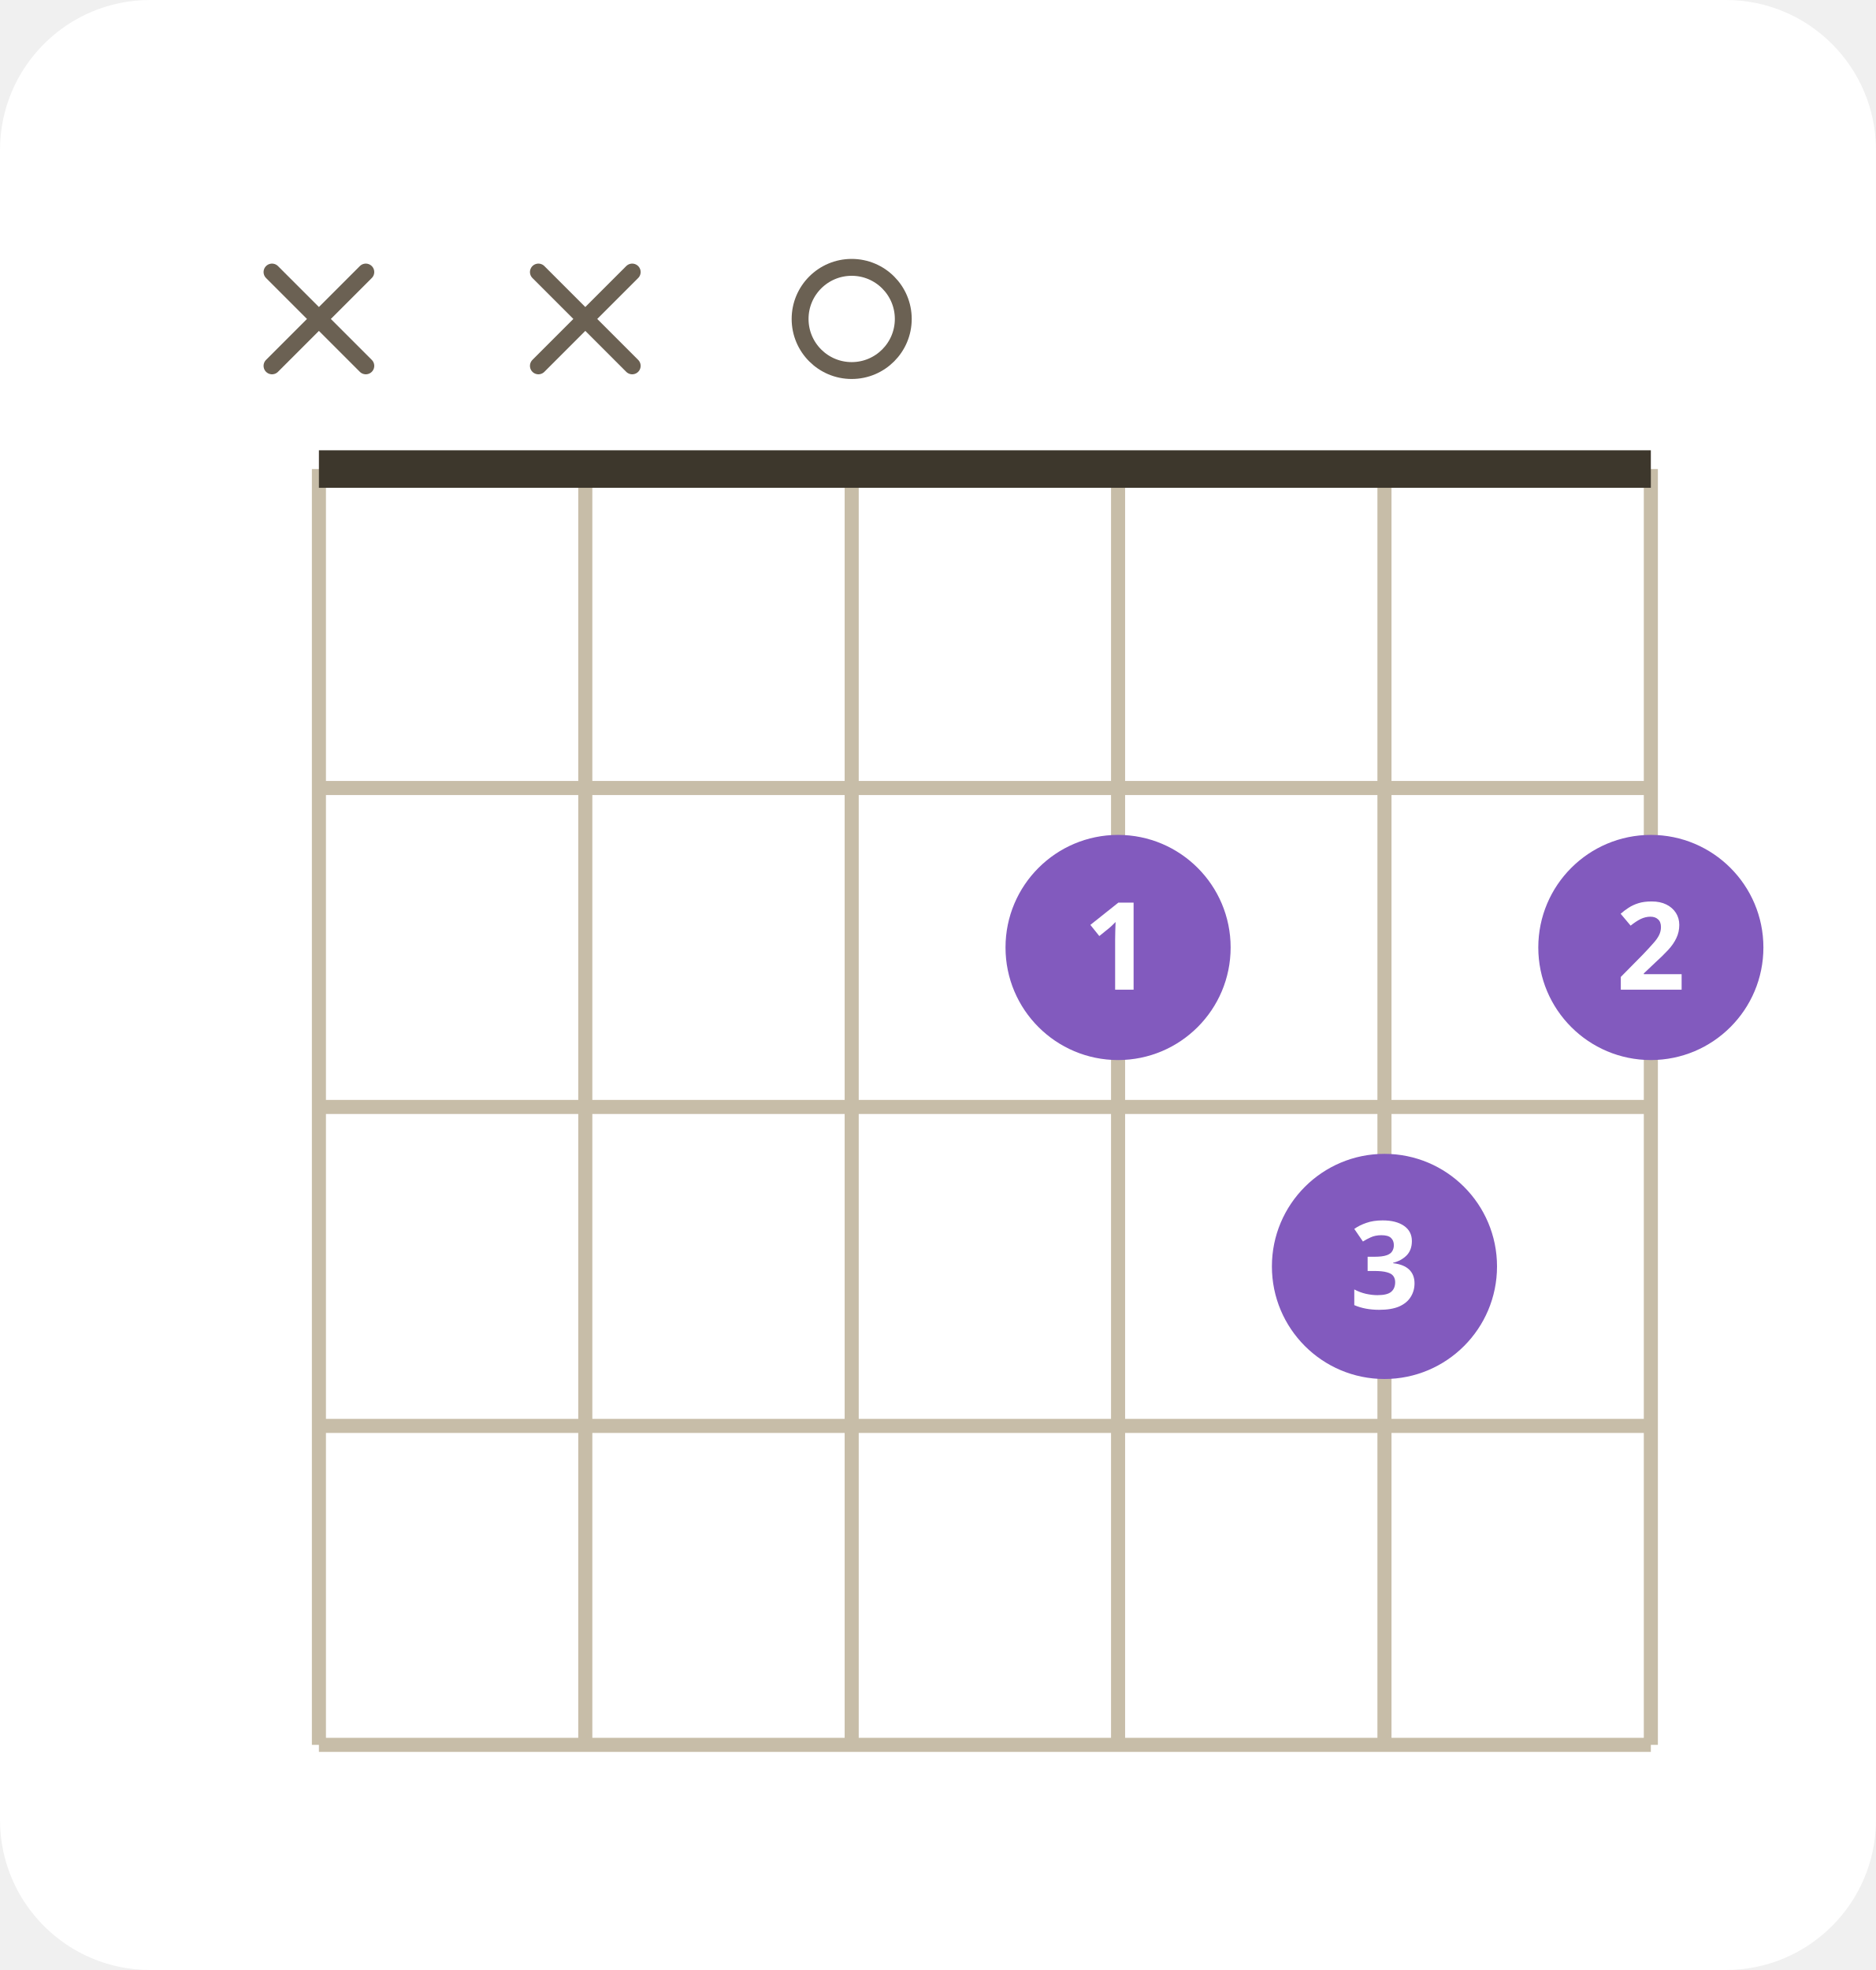
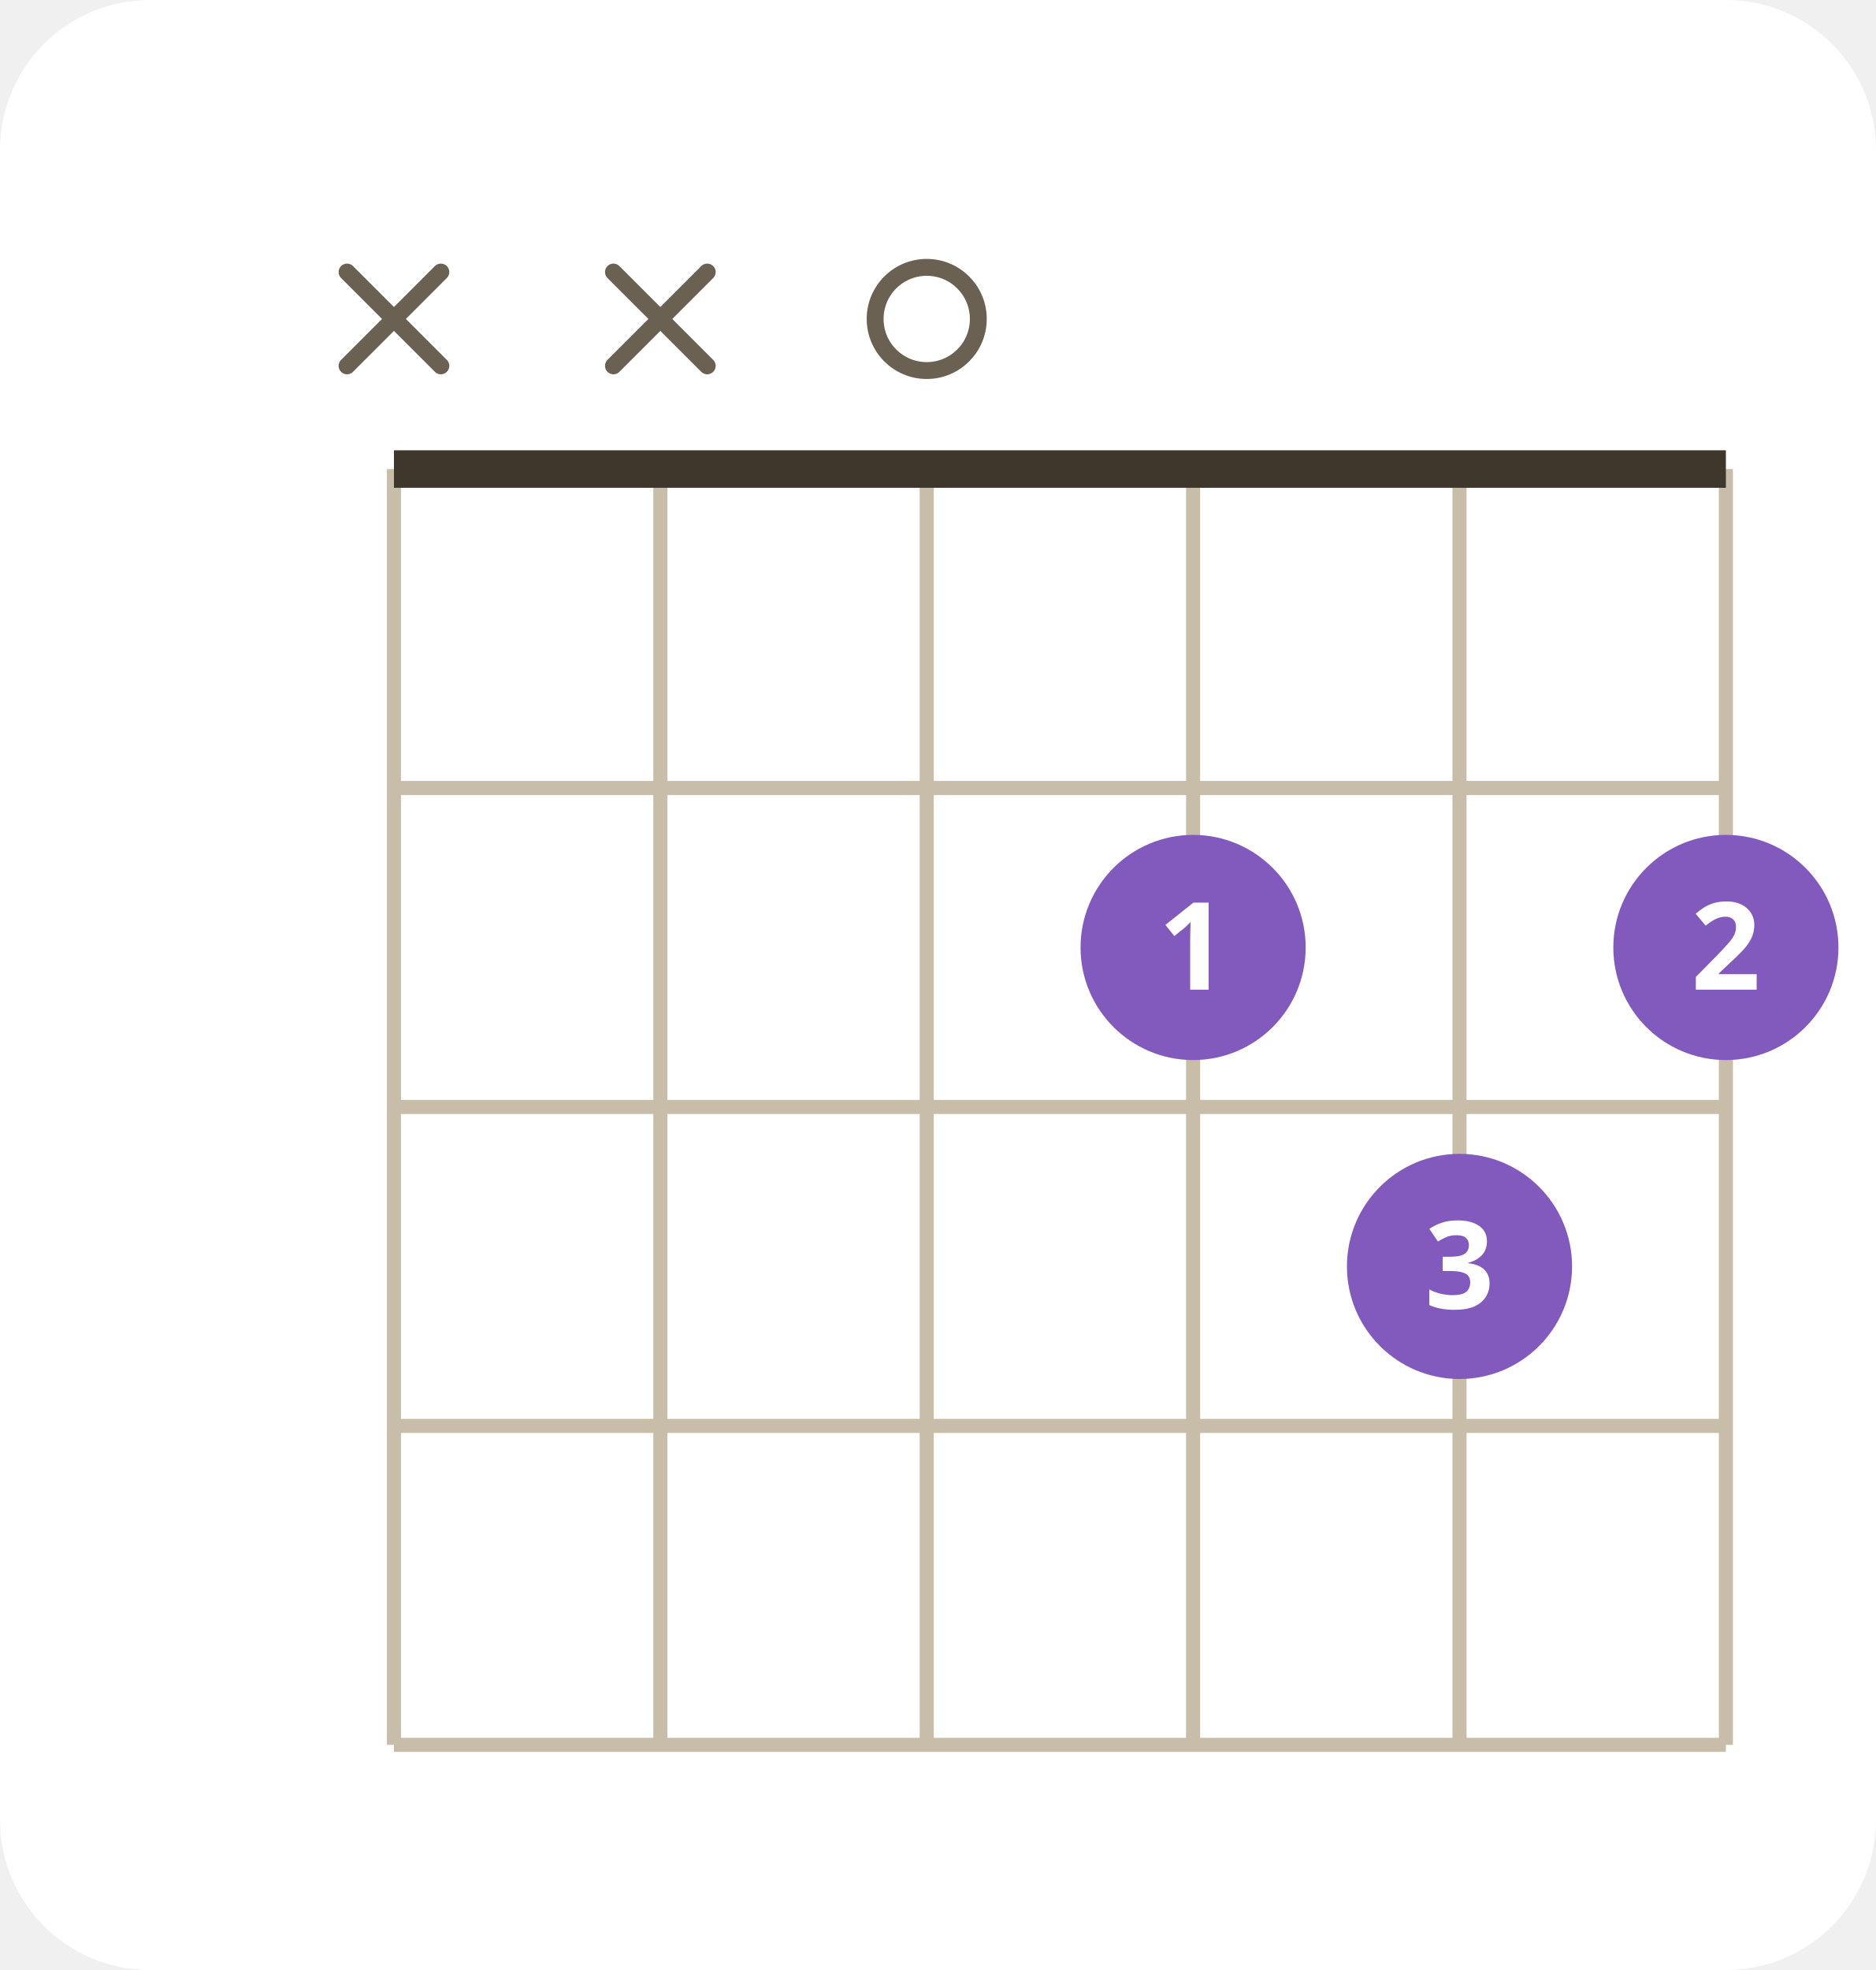
<svg xmlns="http://www.w3.org/2000/svg" viewBox="0 0 200 210" width="200" height="210" role="img" aria-label="D major chord diagram">
  <rect x="0" y="0" width="200" height="210" rx="16" fill="#ffffff" />
-   <line x1="34" y1="50" x2="34" y2="186" stroke="#c7bda8" stroke-width="1.5" />
-   <line x1="62.4" y1="50" x2="62.4" y2="186" stroke="#c7bda8" stroke-width="1.5" />
-   <line x1="90.8" y1="50" x2="90.8" y2="186" stroke="#c7bda8" stroke-width="1.5" />
-   <line x1="119.2" y1="50" x2="119.2" y2="186" stroke="#c7bda8" stroke-width="1.5" />
-   <line x1="147.6" y1="50" x2="147.6" y2="186" stroke="#c7bda8" stroke-width="1.5" />
-   <line x1="176" y1="50" x2="176" y2="186" stroke="#c7bda8" stroke-width="1.5" />
-   <line x1="34" y1="50" x2="176" y2="50" stroke="#3d372c" stroke-width="4" />
-   <line x1="34" y1="84" x2="176" y2="84" stroke="#c7bda8" stroke-width="1.5" />
-   <line x1="34" y1="118" x2="176" y2="118" stroke="#c7bda8" stroke-width="1.5" />
-   <line x1="34" y1="152" x2="176" y2="152" stroke="#c7bda8" stroke-width="1.5" />
-   <line x1="34" y1="186" x2="176" y2="186" stroke="#c7bda8" stroke-width="1.5" />
-   <path d="M29 29 L39 39 M39 29 L29 39" stroke="#6b6153" stroke-width="1.8" stroke-linecap="round" />
-   <path d="M57.4 29 L67.4 39 M67.4 29 L57.4 39" stroke="#6b6153" stroke-width="1.8" stroke-linecap="round" />
-   <circle cx="90.8" cy="34" r="5.5" fill="none" stroke="#6b6153" stroke-width="1.8" />
-   <circle cx="119.2" cy="101" r="12" fill="#825abe" />
-   <text x="119.2" y="105.5" text-anchor="middle" font-family="system-ui, sans-serif" font-size="13" font-weight="600" fill="#ffffff">1</text>
-   <circle cx="147.6" cy="135" r="12" fill="#825abe" />
-   <text x="147.6" y="139.5" text-anchor="middle" font-family="system-ui, sans-serif" font-size="13" font-weight="600" fill="#ffffff">3</text>
-   <circle cx="176" cy="101" r="12" fill="#825abe" />
-   <text x="176" y="105.5" text-anchor="middle" font-family="system-ui, sans-serif" font-size="13" font-weight="600" fill="#ffffff">2</text>
+   <line x1="42" y1="50" x2="42" y2="186" stroke="#c7bda8" stroke-width="1.5" />
+   <line x1="70.4" y1="50" x2="70.4" y2="186" stroke="#c7bda8" stroke-width="1.5" />
+   <line x1="98.8" y1="50" x2="98.8" y2="186" stroke="#c7bda8" stroke-width="1.5" />
+   <line x1="127.2" y1="50" x2="127.2" y2="186" stroke="#c7bda8" stroke-width="1.5" />
+   <line x1="155.6" y1="50" x2="155.6" y2="186" stroke="#c7bda8" stroke-width="1.5" />
+   <line x1="184" y1="50" x2="184" y2="186" stroke="#c7bda8" stroke-width="1.5" />
+   <line x1="42" y1="50" x2="184" y2="50" stroke="#3d372c" stroke-width="4" />
+   <line x1="42" y1="84" x2="184" y2="84" stroke="#c7bda8" stroke-width="1.5" />
+   <line x1="42" y1="118" x2="184" y2="118" stroke="#c7bda8" stroke-width="1.5" />
+   <line x1="42" y1="152" x2="184" y2="152" stroke="#c7bda8" stroke-width="1.5" />
+   <line x1="42" y1="186" x2="184" y2="186" stroke="#c7bda8" stroke-width="1.5" />
+   <path d="M37 29 L47 39 M47 29 L37 39" stroke="#6b6153" stroke-width="1.8" stroke-linecap="round" />
+   <path d="M65.4 29 L75.4 39 M75.4 29 L65.4 39" stroke="#6b6153" stroke-width="1.8" stroke-linecap="round" />
+   <circle cx="98.8" cy="34" r="5.5" fill="none" stroke="#6b6153" stroke-width="1.8" />
+   <circle cx="127.2" cy="101" r="12" fill="#825abe" />
+   <text x="127.2" y="105.5" text-anchor="middle" font-family="system-ui, sans-serif" font-size="13" font-weight="600" fill="#ffffff">1</text>
+   <circle cx="155.6" cy="135" r="12" fill="#825abe" />
+   <text x="155.6" y="139.5" text-anchor="middle" font-family="system-ui, sans-serif" font-size="13" font-weight="600" fill="#ffffff">3</text>
+   <circle cx="184" cy="101" r="12" fill="#825abe" />
+   <text x="184" y="105.5" text-anchor="middle" font-family="system-ui, sans-serif" font-size="13" font-weight="600" fill="#ffffff">2</text>
</svg>
